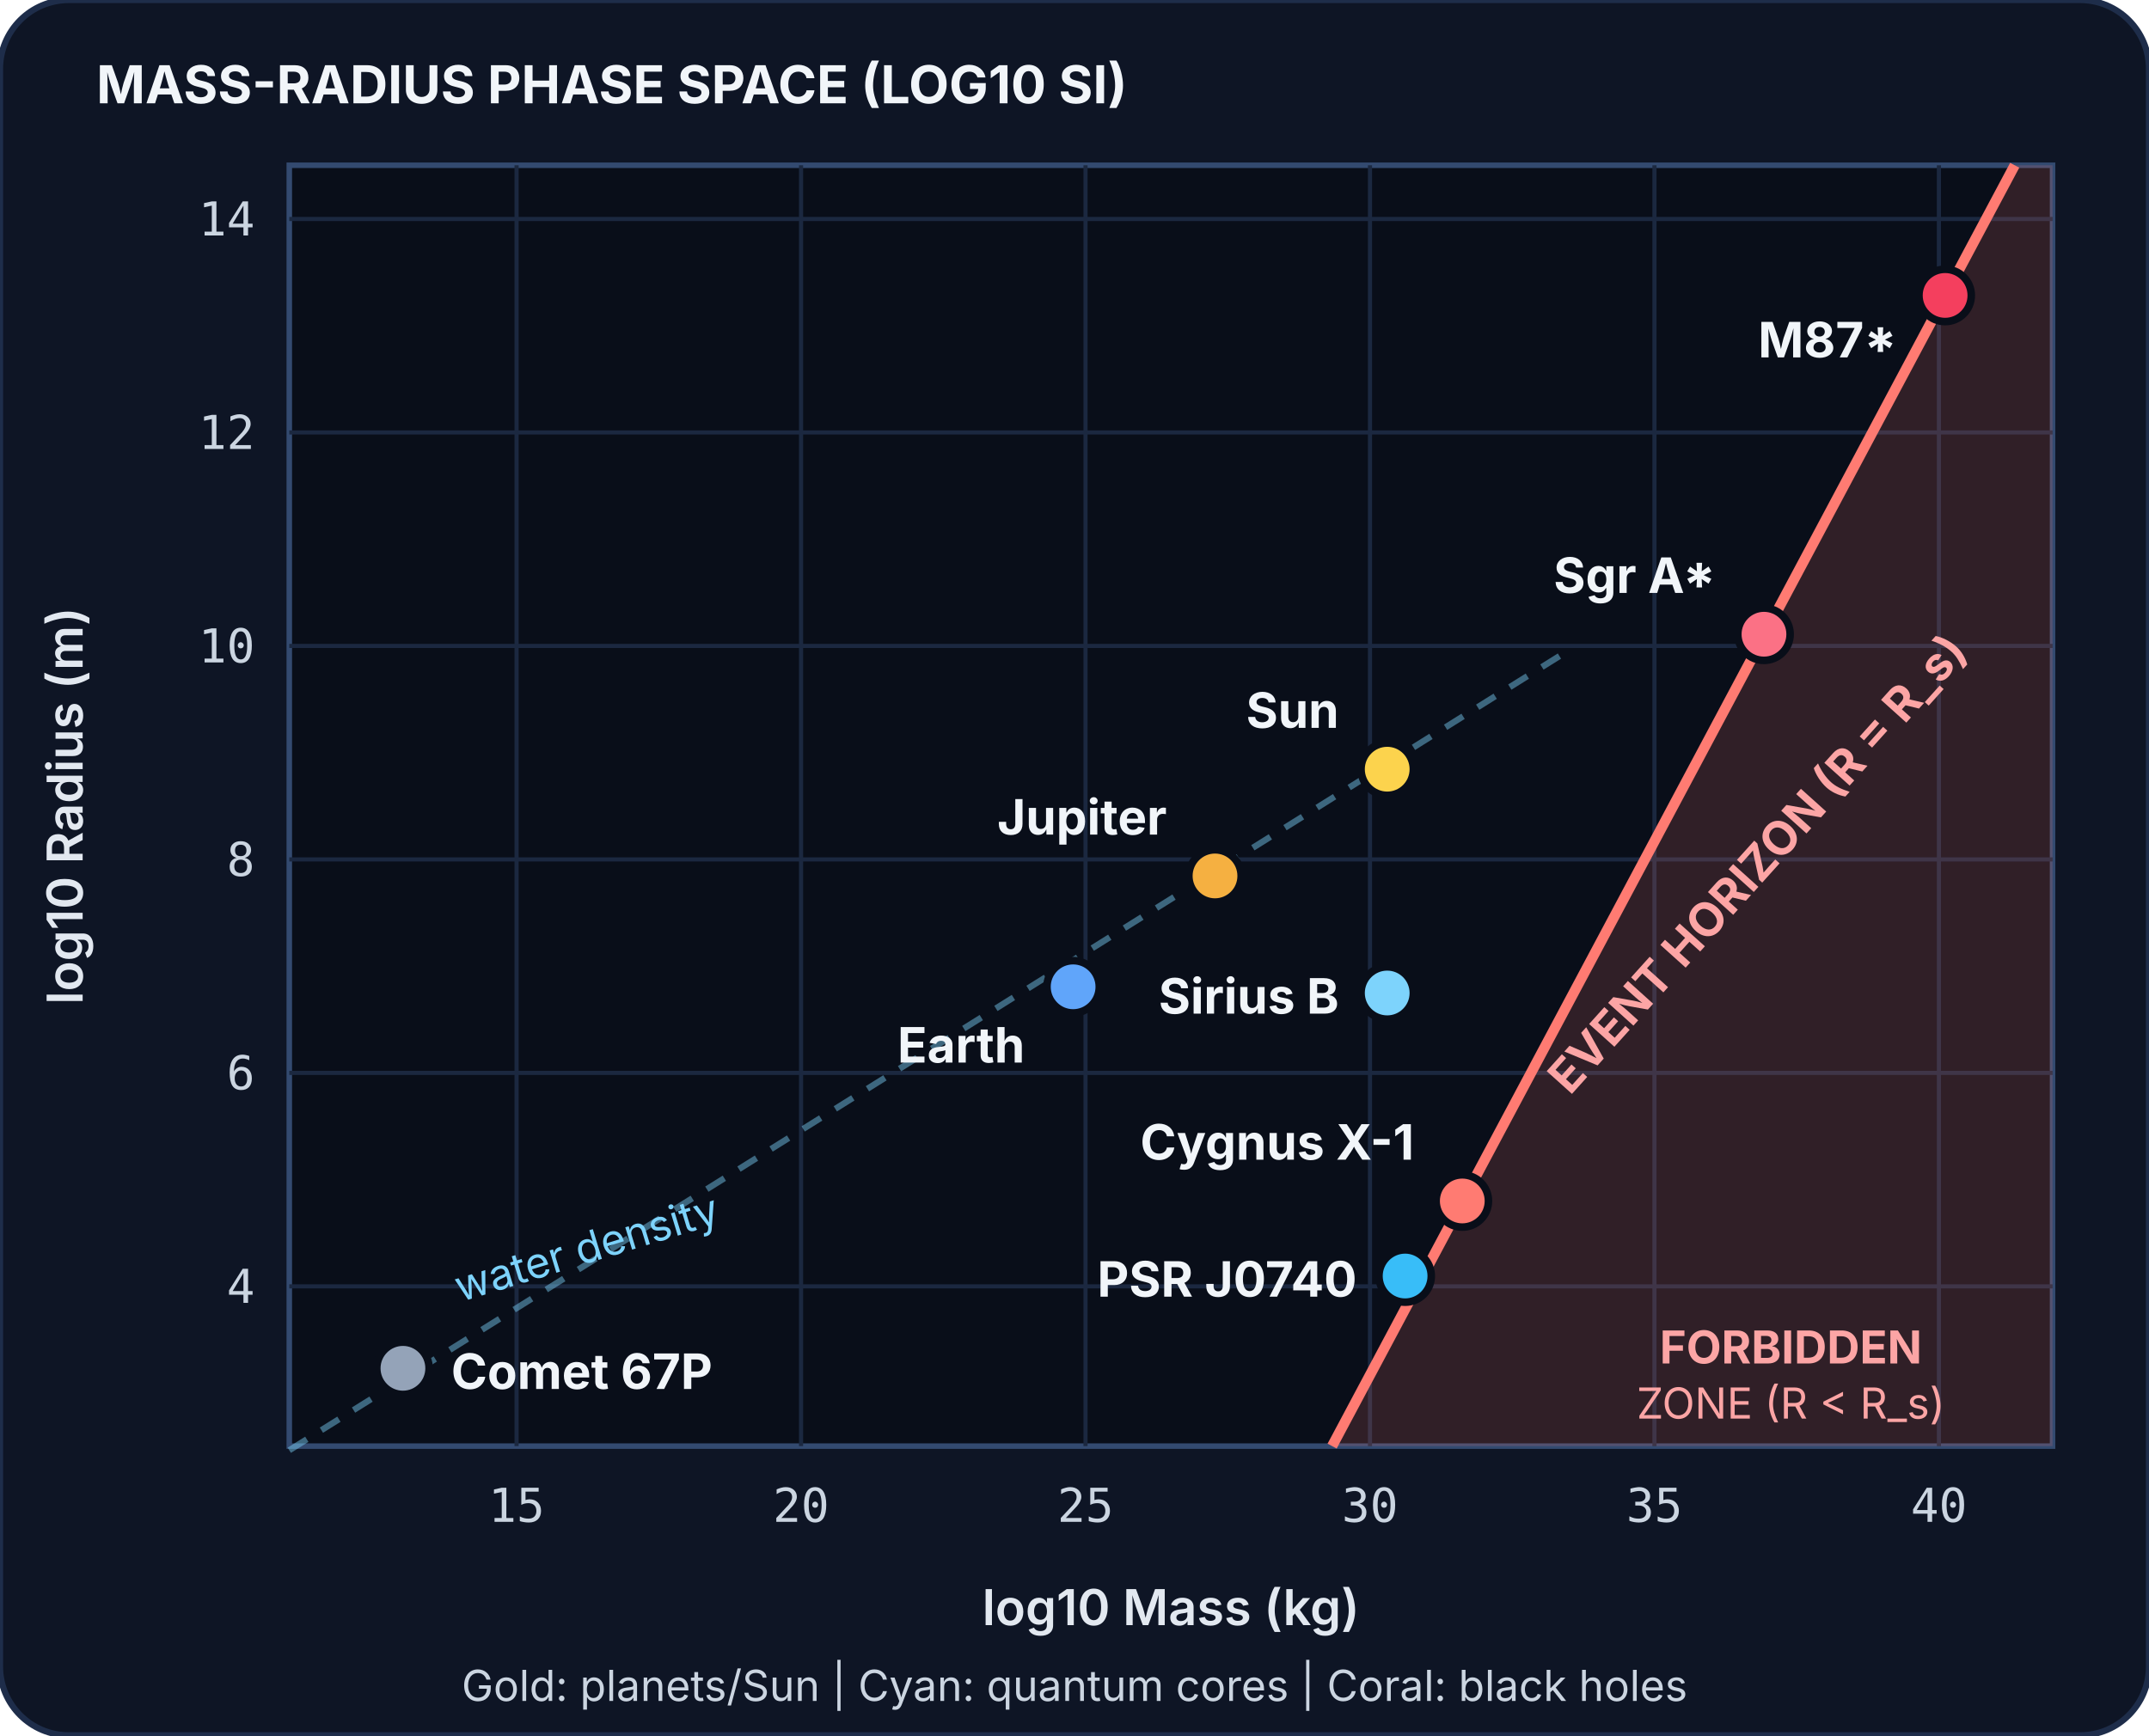
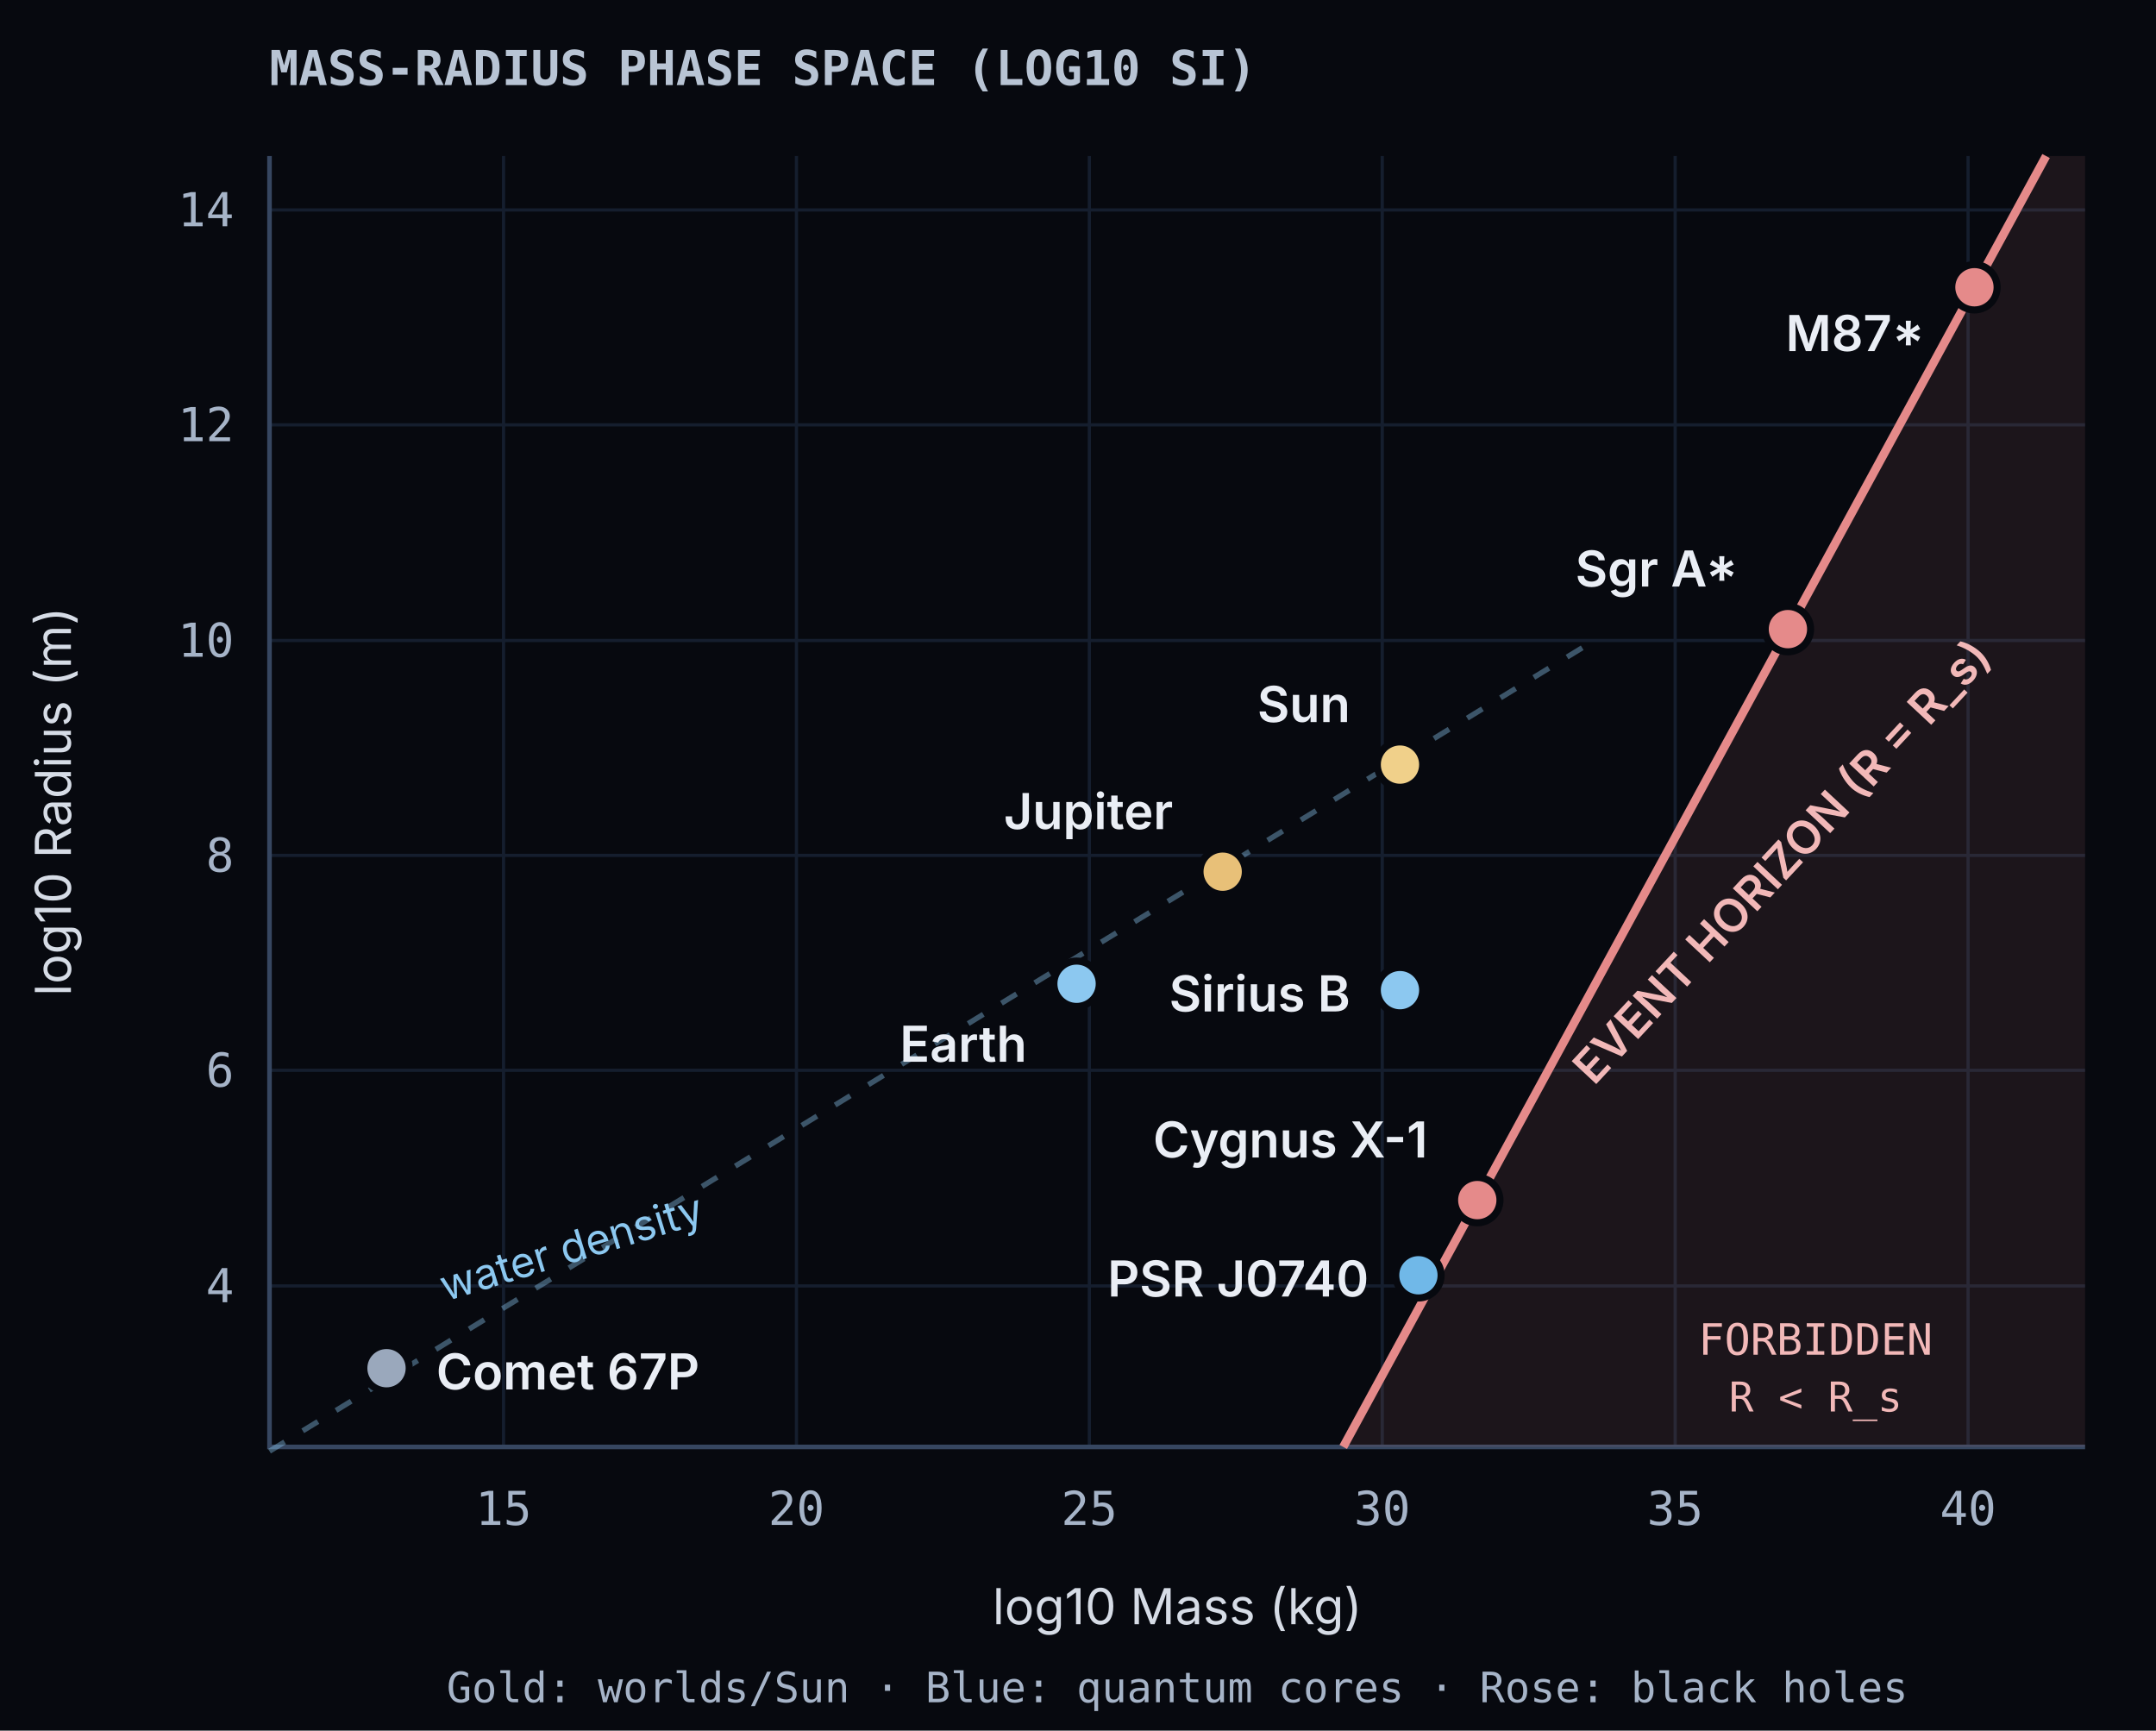
- <svg xmlns="http://www.w3.org/2000/svg" width="312pt" height="252pt" viewBox="0 0 312 252">
-   <rect width="312" height="252" rx="10" fill="#0E1525" stroke="#1E2D4A" stroke-width="0.9" />
-   <text x="14" y="15" font-family="Inter, sans-serif" font-size="7.6" font-weight="700" fill="#F1F5F9">MASS-RADIUS PHASE SPACE (LOG10 SI)</text>
-   <rect x="42.0" y="24.0" width="256.0" height="186.0" fill="#090E19" stroke="#334A70" stroke-width="0.8" />
-   <line x1="75.0" y1="24.0" x2="75.0" y2="210.0" stroke="#1B2840" stroke-width="0.6" />
-   <text x="75.0" y="221.0" text-anchor="middle" font-family="IBM Plex Mono, monospace" font-size="6.8" fill="#CBD5E1">15</text>
-   <line x1="116.3" y1="24.0" x2="116.3" y2="210.0" stroke="#1B2840" stroke-width="0.6" />
-   <text x="116.3" y="221.0" text-anchor="middle" font-family="IBM Plex Mono, monospace" font-size="6.8" fill="#CBD5E1">20</text>
-   <line x1="157.6" y1="24.0" x2="157.6" y2="210.0" stroke="#1B2840" stroke-width="0.6" />
-   <text x="157.6" y="221.0" text-anchor="middle" font-family="IBM Plex Mono, monospace" font-size="6.8" fill="#CBD5E1">25</text>
-   <line x1="198.9" y1="24.0" x2="198.9" y2="210.0" stroke="#1B2840" stroke-width="0.6" />
-   <text x="198.9" y="221.0" text-anchor="middle" font-family="IBM Plex Mono, monospace" font-size="6.8" fill="#CBD5E1">30</text>
-   <line x1="240.2" y1="24.0" x2="240.2" y2="210.0" stroke="#1B2840" stroke-width="0.6" />
-   <text x="240.2" y="221.0" text-anchor="middle" font-family="IBM Plex Mono, monospace" font-size="6.8" fill="#CBD5E1">35</text>
-   <line x1="281.5" y1="24.0" x2="281.5" y2="210.0" stroke="#1B2840" stroke-width="0.6" />
-   <text x="281.5" y="221.0" text-anchor="middle" font-family="IBM Plex Mono, monospace" font-size="6.8" fill="#CBD5E1">40</text>
-   <line x1="42.0" y1="186.8" x2="298.0" y2="186.8" stroke="#1B2840" stroke-width="0.6" />
-   <text x="37.0" y="189.2" text-anchor="end" font-family="IBM Plex Mono, monospace" font-size="6.8" fill="#CBD5E1">4</text>
-   <line x1="42.0" y1="155.8" x2="298.0" y2="155.8" stroke="#1B2840" stroke-width="0.6" />
-   <text x="37.0" y="158.2" text-anchor="end" font-family="IBM Plex Mono, monospace" font-size="6.8" fill="#CBD5E1">6</text>
-   <line x1="42.0" y1="124.8" x2="298.0" y2="124.8" stroke="#1B2840" stroke-width="0.6" />
-   <text x="37.0" y="127.2" text-anchor="end" font-family="IBM Plex Mono, monospace" font-size="6.8" fill="#CBD5E1">8</text>
-   <line x1="42.0" y1="93.8" x2="298.0" y2="93.8" stroke="#1B2840" stroke-width="0.6" />
-   <text x="37.0" y="96.2" text-anchor="end" font-family="IBM Plex Mono, monospace" font-size="6.8" fill="#CBD5E1">10</text>
-   <line x1="42.0" y1="62.8" x2="298.0" y2="62.8" stroke="#1B2840" stroke-width="0.6" />
-   <text x="37.0" y="65.2" text-anchor="end" font-family="IBM Plex Mono, monospace" font-size="6.8" fill="#CBD5E1">12</text>
-   <line x1="42.0" y1="31.8" x2="298.0" y2="31.8" stroke="#1B2840" stroke-width="0.6" />
-   <text x="37.0" y="34.2" text-anchor="end" font-family="IBM Plex Mono, monospace" font-size="6.8" fill="#CBD5E1">14</text>
-   <polygon points="193.4,210.0 292.5,24.0 298.0,24.0 298.0,210.0" fill="#FF7B72" fill-opacity="0.16" />
-   <line x1="193.4" y1="210.0" x2="292.5" y2="24.0" stroke="#FF7B72" stroke-width="1.5" />
-   <text x="256.9" y="127.0" text-anchor="middle" font-family="Inter, sans-serif" font-size="6.8" font-weight="700" fill="#FCA5A5" transform="rotate(-48 256.9 127.0)">EVENT HORIZON (R = R_s)</text>
-   <text x="260" y="198" text-anchor="middle" font-family="Inter, sans-serif" font-size="6.6" font-weight="700" fill="#FCA5A5">FORBIDDEN</text>
-   <text x="260" y="206" text-anchor="middle" font-family="Inter, sans-serif" font-size="6.2" fill="#FCA5A5">ZONE (R &lt; R_s)</text>
-   <line x1="42.0" y1="210.6" x2="227.8" y2="94.4" stroke="#7DD3FC" stroke-opacity="0.45" stroke-width="0.9" stroke-dasharray="3,2.5" />
-   <text x="66.8" y="189.1" font-family="Inter, sans-serif" font-size="6.2" fill="#7DD3FC" transform="rotate(-17 66.8 189.1)">water density</text>
-   <circle cx="58.5" cy="198.7" r="3.8" fill="#94A3B8" stroke="#090E19" stroke-width="1.1" />
-   <text x="65.5" y="201.7" text-anchor="start" font-family="Inter, sans-serif" font-size="7.1" font-weight="700" fill="#F1F5F9">Comet 67P</text>
-   <circle cx="155.8" cy="143.3" r="3.8" fill="#60A5FA" stroke="#090E19" stroke-width="1.1" />
-   <text x="148.8" y="154.3" text-anchor="end" font-family="Inter, sans-serif" font-size="7.1" font-weight="700" fill="#F1F5F9">Earth</text>
-   <circle cx="176.4" cy="127.2" r="3.8" fill="#F5B041" stroke="#090E19" stroke-width="1.1" />
-   <text x="169.4" y="121.2" text-anchor="end" font-family="Inter, sans-serif" font-size="7.1" font-weight="700" fill="#F1F5F9">Jupiter</text>
-   <circle cx="201.4" cy="111.7" r="3.8" fill="#FCD34D" stroke="#090E19" stroke-width="1.1" />
-   <text x="194.4" y="105.7" text-anchor="end" font-family="Inter, sans-serif" font-size="7.1" font-weight="700" fill="#F1F5F9">Sun</text>
-   <circle cx="201.4" cy="144.2" r="3.8" fill="#7DD3FC" stroke="#090E19" stroke-width="1.1" />
-   <text x="194.4" y="147.2" text-anchor="end" font-family="Inter, sans-serif" font-size="7.1" font-weight="700" fill="#F1F5F9">Sirius B</text>
-   <circle cx="204.0" cy="185.3" r="3.8" fill="#38BDF8" stroke="#090E19" stroke-width="1.1" />
-   <text x="197.0" y="188.3" text-anchor="end" font-family="Inter, sans-serif" font-size="7.1" font-weight="700" fill="#F1F5F9">PSR J0740</text>
-   <circle cx="212.3" cy="174.4" r="3.8" fill="#FF7B72" stroke="#090E19" stroke-width="1.1" />
-   <text x="205.3" y="168.4" text-anchor="end" font-family="Inter, sans-serif" font-size="7.1" font-weight="700" fill="#F1F5F9">Cygnus X-1</text>
-   <circle cx="256.1" cy="92.1" r="3.8" fill="#FB7185" stroke="#090E19" stroke-width="1.1" />
-   <text x="249.1" y="86.1" text-anchor="end" font-family="Inter, sans-serif" font-size="7.1" font-weight="700" fill="#F1F5F9">Sgr A*</text>
-   <circle cx="282.4" cy="42.9" r="3.8" fill="#F43F5E" stroke="#090E19" stroke-width="1.1" />
-   <text x="275.4" y="51.9" text-anchor="end" font-family="Inter, sans-serif" font-size="7.1" font-weight="700" fill="#F1F5F9">M87*</text>
-   <text x="170.0" y="236" text-anchor="middle" font-family="Inter, sans-serif" font-size="7.2" font-weight="600" fill="#E2E8F0">log10 Mass (kg)</text>
-   <text x="12" y="117.0" text-anchor="middle" font-family="Inter, sans-serif" font-size="7.2" font-weight="600" fill="#E2E8F0" transform="rotate(-90 12 117.0)">log10 Radius (m)</text>
-   <text x="156" y="247" text-anchor="middle" font-family="Inter, sans-serif" font-size="6.2" fill="#CBD5E1">Gold: planets/Sun  |  Cyan: quantum cores  |  Coral: black holes</text>
+ <svg xmlns="http://www.w3.org/2000/svg" width="304pt" height="244pt" viewBox="0 0 304 244">
+   <rect width="304" height="244" fill="#07090F" />
+   <text x="38" y="12" font-family="IBM Plex Mono, monospace" font-size="6.8" font-weight="600" fill="#B8C4D4">MASS-RADIUS PHASE SPACE (LOG10 SI)</text>
+   <line x1="71.0" y1="22.0" x2="71.0" y2="204.0" stroke="#151E2E" stroke-width="0.45" />
+   <text x="71.0" y="215.0" text-anchor="middle" font-family="IBM Plex Mono, monospace" font-size="6.6" fill="#A6B4C8">15</text>
+   <line x1="112.3" y1="22.0" x2="112.3" y2="204.0" stroke="#151E2E" stroke-width="0.45" />
+   <text x="112.3" y="215.0" text-anchor="middle" font-family="IBM Plex Mono, monospace" font-size="6.6" fill="#A6B4C8">20</text>
+   <line x1="153.6" y1="22.0" x2="153.6" y2="204.0" stroke="#151E2E" stroke-width="0.45" />
+   <text x="153.6" y="215.0" text-anchor="middle" font-family="IBM Plex Mono, monospace" font-size="6.6" fill="#A6B4C8">25</text>
+   <line x1="194.9" y1="22.0" x2="194.9" y2="204.0" stroke="#151E2E" stroke-width="0.45" />
+   <text x="194.9" y="215.0" text-anchor="middle" font-family="IBM Plex Mono, monospace" font-size="6.6" fill="#A6B4C8">30</text>
+   <line x1="236.2" y1="22.0" x2="236.2" y2="204.0" stroke="#151E2E" stroke-width="0.45" />
+   <text x="236.2" y="215.0" text-anchor="middle" font-family="IBM Plex Mono, monospace" font-size="6.6" fill="#A6B4C8">35</text>
+   <line x1="277.5" y1="22.0" x2="277.5" y2="204.0" stroke="#151E2E" stroke-width="0.45" />
+   <text x="277.5" y="215.0" text-anchor="middle" font-family="IBM Plex Mono, monospace" font-size="6.6" fill="#A6B4C8">40</text>
+   <line x1="38.0" y1="181.3" x2="294.0" y2="181.3" stroke="#151E2E" stroke-width="0.45" />
+   <text x="33.0" y="183.6" text-anchor="end" font-family="IBM Plex Mono, monospace" font-size="6.6" fill="#A6B4C8">4</text>
+   <line x1="38.0" y1="150.9" x2="294.0" y2="150.9" stroke="#151E2E" stroke-width="0.45" />
+   <text x="33.0" y="153.2" text-anchor="end" font-family="IBM Plex Mono, monospace" font-size="6.6" fill="#A6B4C8">6</text>
+   <line x1="38.0" y1="120.6" x2="294.0" y2="120.6" stroke="#151E2E" stroke-width="0.45" />
+   <text x="33.0" y="122.9" text-anchor="end" font-family="IBM Plex Mono, monospace" font-size="6.6" fill="#A6B4C8">8</text>
+   <line x1="38.0" y1="90.3" x2="294.0" y2="90.3" stroke="#151E2E" stroke-width="0.45" />
+   <text x="33.0" y="92.6" text-anchor="end" font-family="IBM Plex Mono, monospace" font-size="6.6" fill="#A6B4C8">10</text>
+   <line x1="38.0" y1="59.9" x2="294.0" y2="59.9" stroke="#151E2E" stroke-width="0.45" />
+   <text x="33.0" y="62.2" text-anchor="end" font-family="IBM Plex Mono, monospace" font-size="6.6" fill="#A6B4C8">12</text>
+   <line x1="38.0" y1="29.6" x2="294.0" y2="29.6" stroke="#151E2E" stroke-width="0.45" />
+   <text x="33.0" y="31.9" text-anchor="end" font-family="IBM Plex Mono, monospace" font-size="6.6" fill="#A6B4C8">14</text>
+   <polyline points="38.0,22.0 38.0,204.0 294.0,204.0" fill="none" stroke="#364660" stroke-width="0.65" />
+   <polygon points="189.4,204.0 288.5,22.0 294.0,22.0 294.0,204.0" fill="#E58A8A" fill-opacity="0.10" />
+   <line x1="189.4" y1="204.0" x2="288.5" y2="22.0" stroke="#E58A8A" stroke-width="1.2" />
+   <text x="252.9" y="123.0" text-anchor="middle" font-family="Inter, sans-serif" font-size="6.5" font-weight="600" fill="#F2B8B8" transform="rotate(-47 252.9 123.0)">EVENT HORIZON (R = R_s)</text>
+   <text x="256" y="191" text-anchor="middle" font-family="IBM Plex Mono, monospace" font-size="6.1" fill="#F2B8B8">FORBIDDEN</text>
+   <text x="256" y="199" text-anchor="middle" font-family="IBM Plex Mono, monospace" font-size="5.8" fill="#F2B8B8">R &lt; R_s</text>
+   <line x1="38.0" y1="204.6" x2="223.8" y2="90.9" stroke="#8CC8F0" stroke-opacity="0.4" stroke-width="0.75" stroke-dasharray="2.5,3" />
+   <text x="62.8" y="183.5" font-family="Inter, sans-serif" font-size="6.0" fill="#8CC8F0" transform="rotate(-17 62.8 183.5)">water density</text>
+   <circle cx="54.5" cy="192.9" r="3.2" fill="#9AA8BC" stroke="#07090F" stroke-width="1.0" />
+   <text x="61.5" y="195.9" text-anchor="start" font-family="Inter, sans-serif" font-size="7.0" font-weight="600" fill="#EAEEF5">Comet 67P</text>
+   <circle cx="151.8" cy="138.7" r="3.2" fill="#8CC8F0" stroke="#07090F" stroke-width="1.0" />
+   <text x="144.8" y="149.7" text-anchor="end" font-family="Inter, sans-serif" font-size="7.0" font-weight="600" fill="#EAEEF5">Earth</text>
+   <circle cx="172.4" cy="122.9" r="3.2" fill="#E8C078" stroke="#07090F" stroke-width="1.0" />
+   <text x="165.4" y="116.9" text-anchor="end" font-family="Inter, sans-serif" font-size="7.0" font-weight="600" fill="#EAEEF5">Jupiter</text>
+   <circle cx="197.4" cy="107.8" r="3.2" fill="#F0D08A" stroke="#07090F" stroke-width="1.0" />
+   <text x="190.4" y="101.8" text-anchor="end" font-family="Inter, sans-serif" font-size="7.0" font-weight="600" fill="#EAEEF5">Sun</text>
+   <circle cx="197.4" cy="139.6" r="3.2" fill="#8CC8F0" stroke="#07090F" stroke-width="1.0" />
+   <text x="190.4" y="142.6" text-anchor="end" font-family="Inter, sans-serif" font-size="7.0" font-weight="600" fill="#EAEEF5">Sirius B</text>
+   <circle cx="200.0" cy="179.8" r="3.2" fill="#70B8E8" stroke="#07090F" stroke-width="1.0" />
+   <text x="193.0" y="182.8" text-anchor="end" font-family="Inter, sans-serif" font-size="7.0" font-weight="600" fill="#EAEEF5">PSR J0740</text>
+   <circle cx="208.3" cy="169.2" r="3.2" fill="#E58A8A" stroke="#07090F" stroke-width="1.0" />
+   <text x="201.3" y="163.2" text-anchor="end" font-family="Inter, sans-serif" font-size="7.0" font-weight="600" fill="#EAEEF5">Cygnus X-1</text>
+   <circle cx="252.1" cy="88.7" r="3.2" fill="#E58A8A" stroke="#07090F" stroke-width="1.0" />
+   <text x="245.1" y="82.7" text-anchor="end" font-family="Inter, sans-serif" font-size="7.0" font-weight="600" fill="#EAEEF5">Sgr A*</text>
+   <circle cx="278.4" cy="40.5" r="3.2" fill="#E58A8A" stroke="#07090F" stroke-width="1.0" />
+   <text x="271.4" y="49.5" text-anchor="end" font-family="Inter, sans-serif" font-size="7.0" font-weight="600" fill="#EAEEF5">M87*</text>
+   <text x="166.0" y="229" text-anchor="middle" font-family="Inter, sans-serif" font-size="7.0" fill="#D6DCE6">log10 Mass (kg)</text>
+   <text x="10" y="113.0" text-anchor="middle" font-family="Inter, sans-serif" font-size="7.0" fill="#D6DCE6" transform="rotate(-90 10 113.0)">log10 Radius (m)</text>
+   <text x="166" y="240" text-anchor="middle" font-family="IBM Plex Mono, monospace" font-size="5.9" fill="#A6B4C8">Gold: worlds/Sun  ·  Blue: quantum cores  ·  Rose: black holes</text>
</svg>
